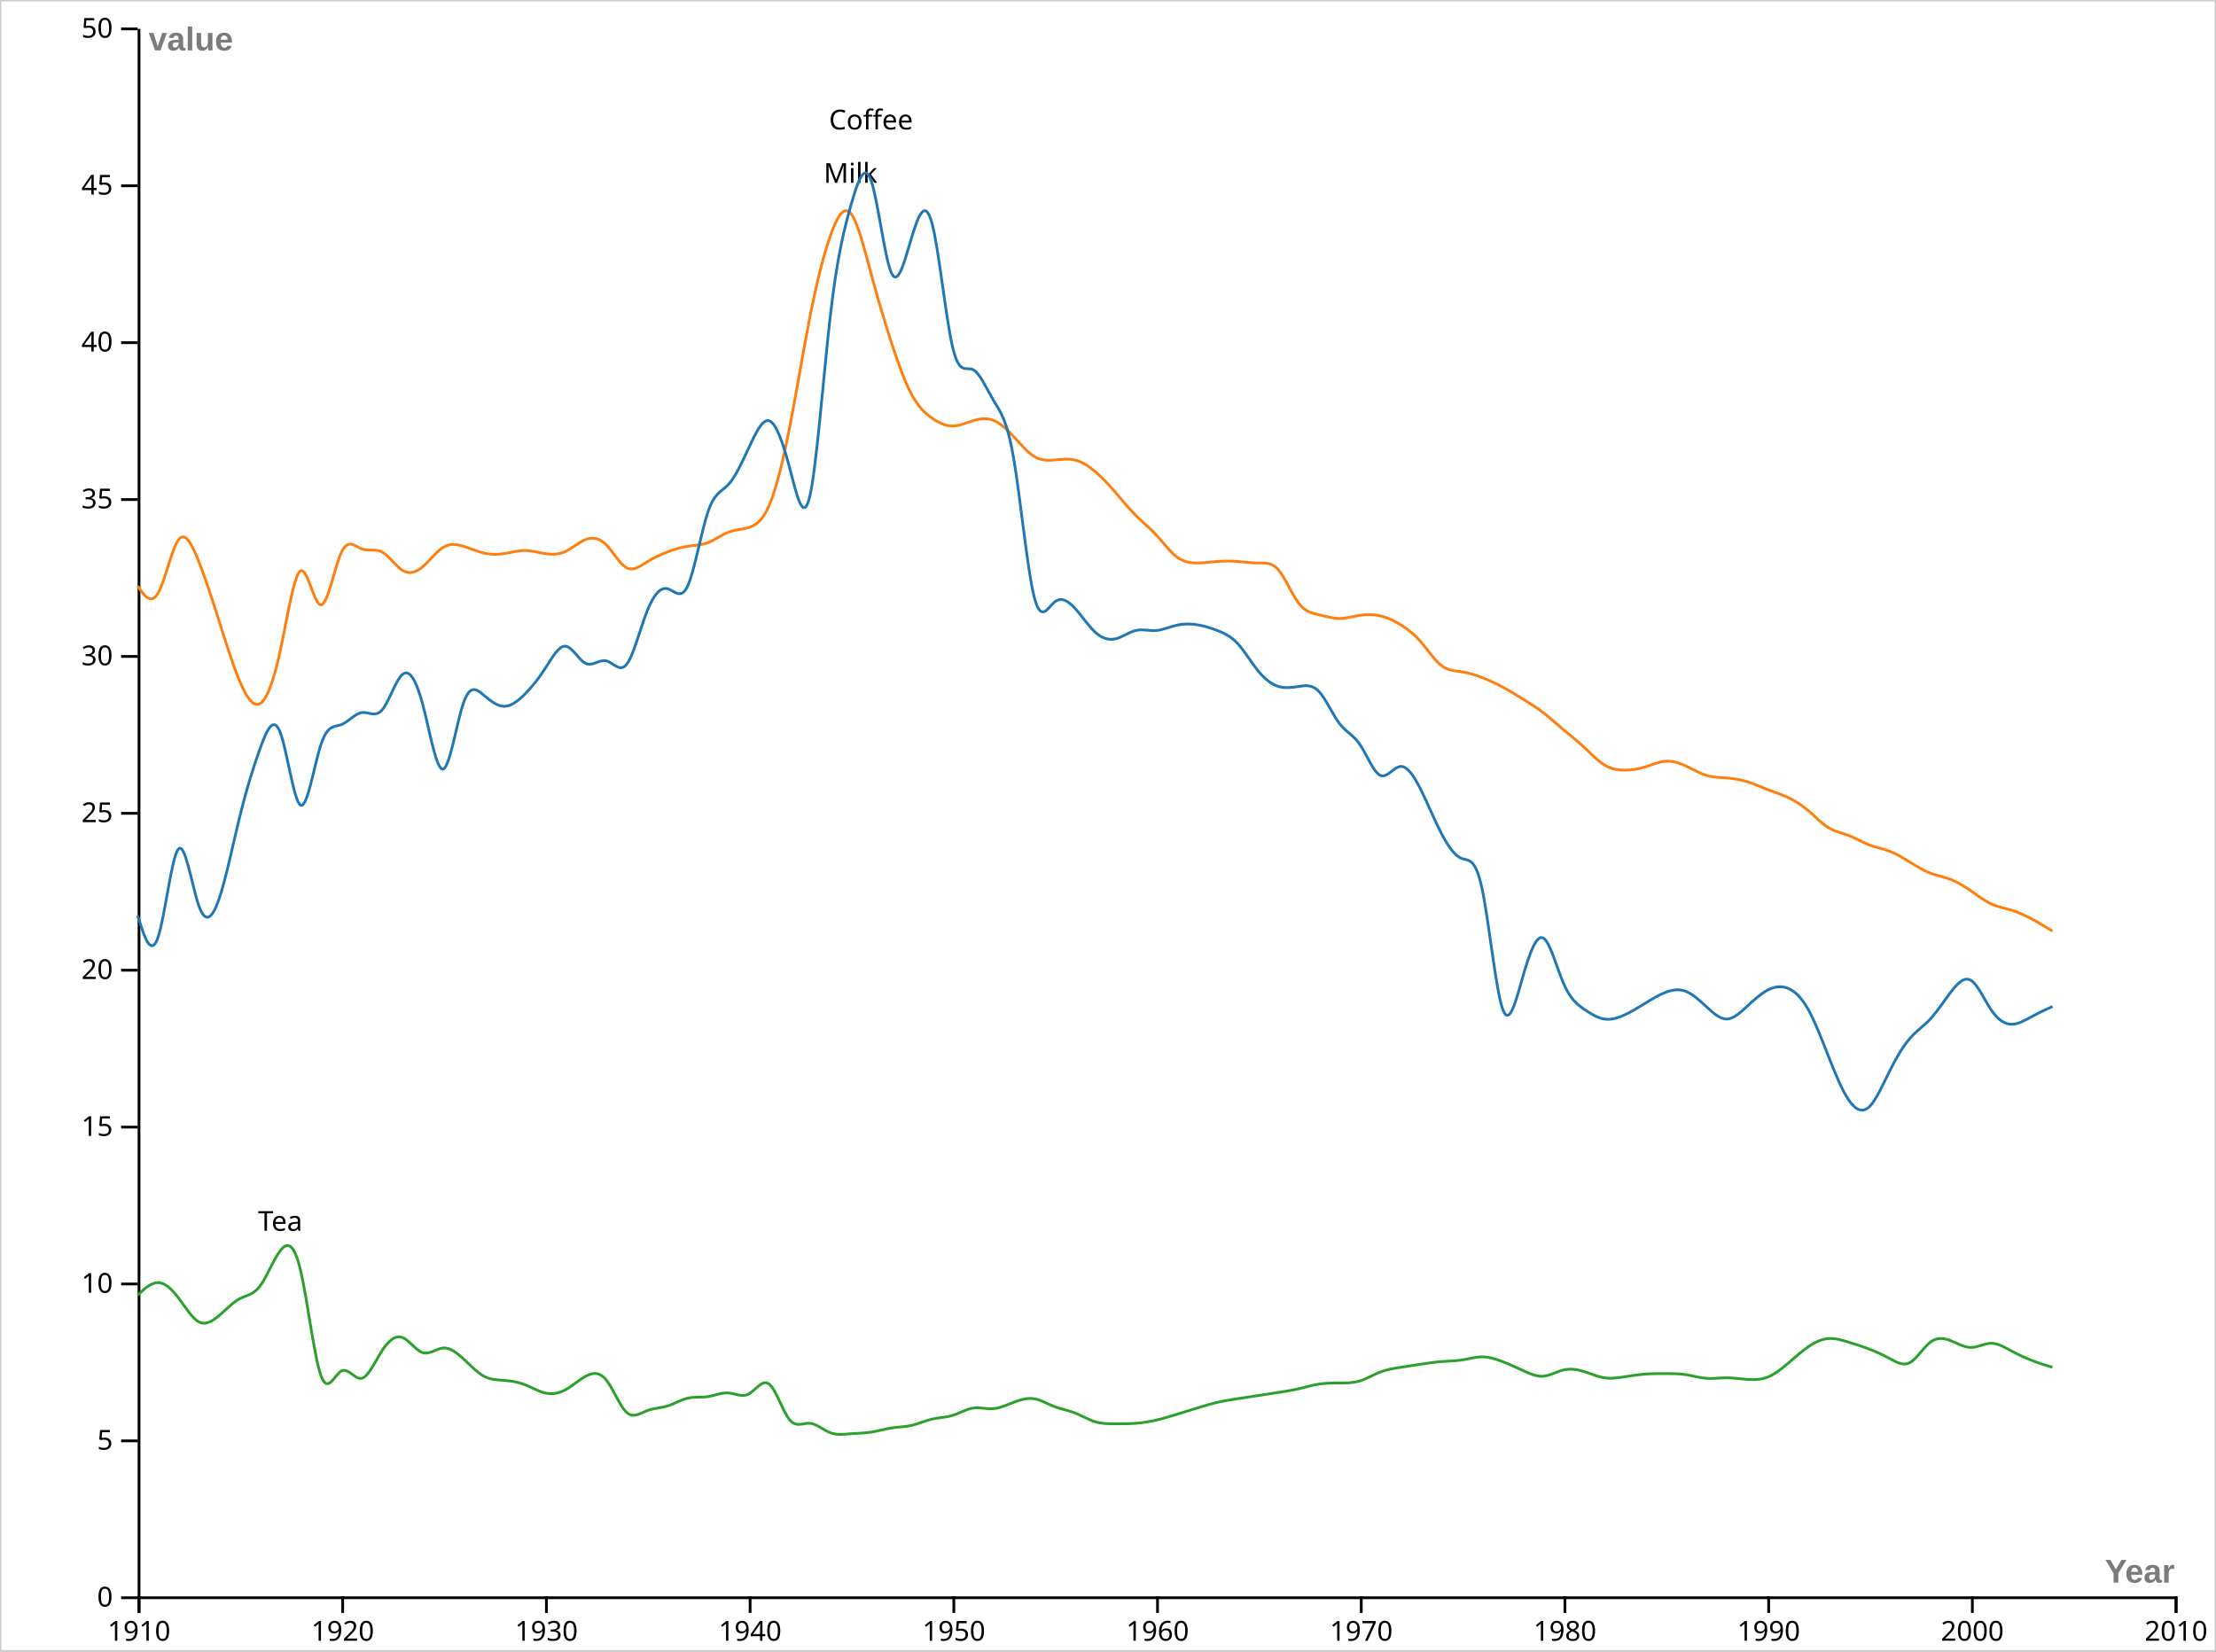
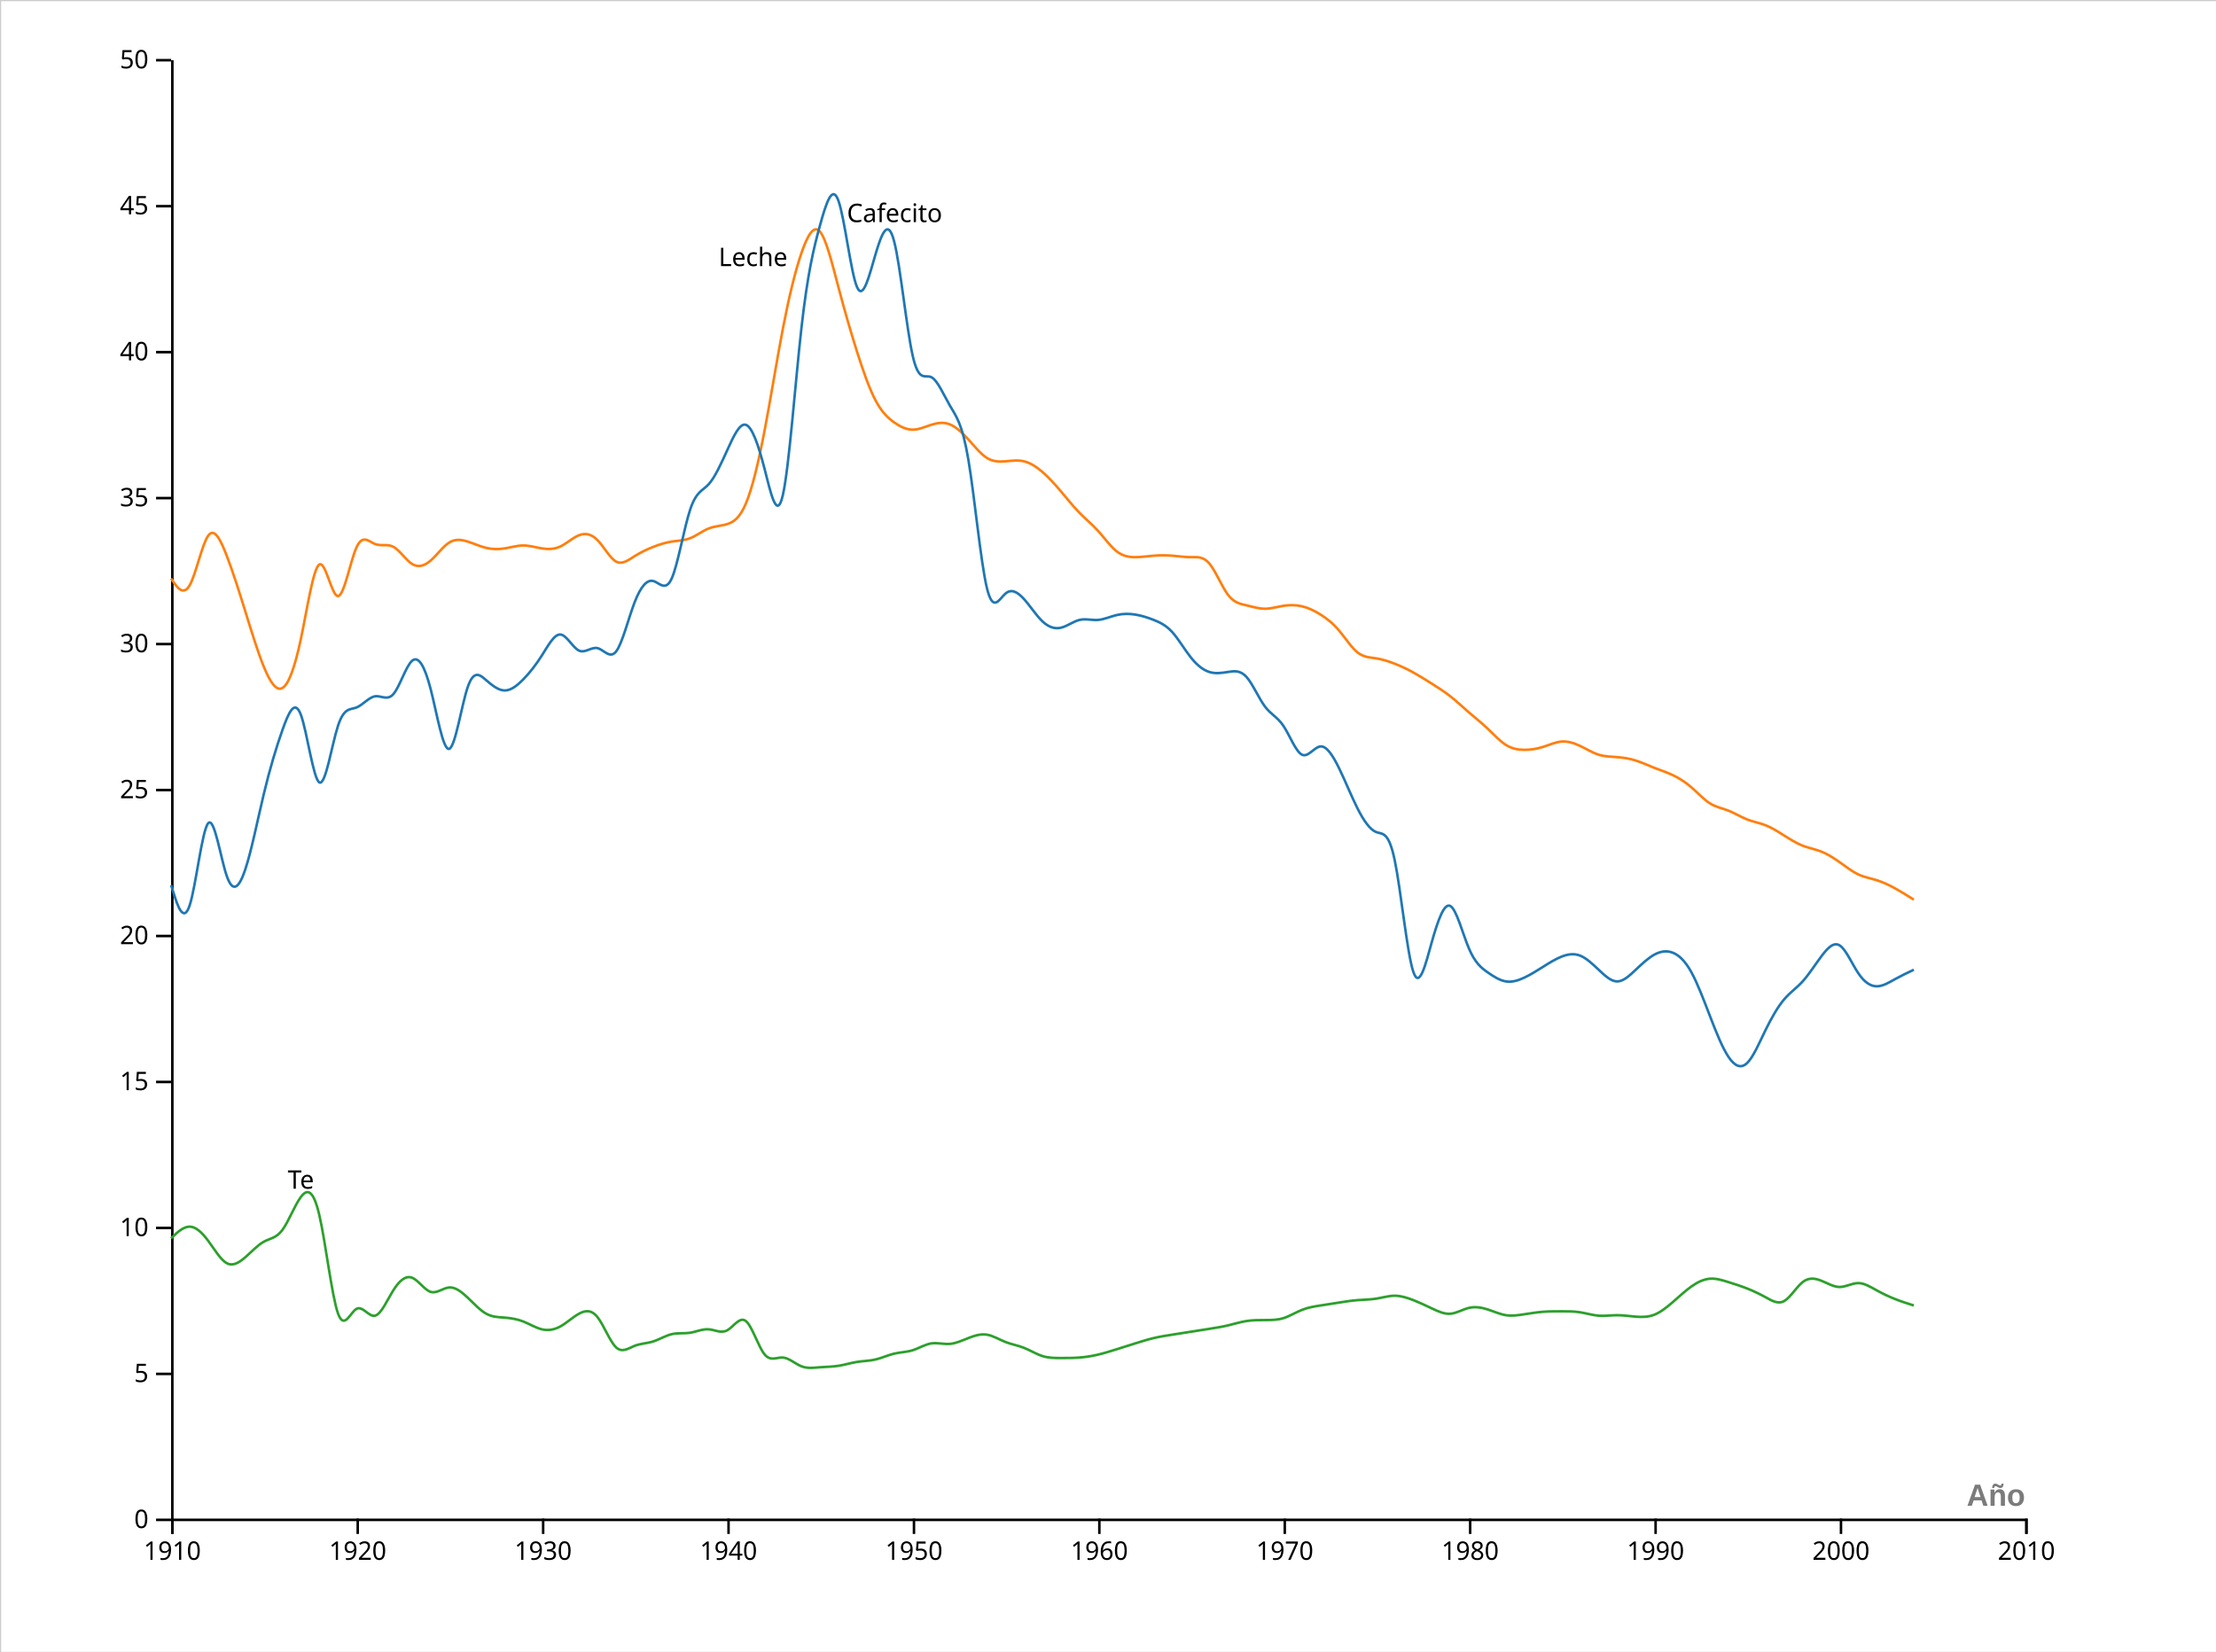
- <svg xmlns="http://www.w3.org/2000/svg" width="805" height="600">
+ <svg xmlns="http://www.w3.org/2000/svg" width="805" height="600" version="1.1" id="svg29">
+   <defs id="defs29" />
  <rect width="805" height="600" x="0" y="0" fill="#FFFFFF" id="background" />
-   <g id="viz">
+   <g id="g29" transform="matrix(0.9101685,0,0,0.9303978,-0.04240099,-0.03734366)">
    <clipPath id="serieClipPath">
-       <rect x="-50" y="-10" width="805" height="600" />
+       <rect x="-50" y="-10" width="805" height="600" id="rect1" />
    </clipPath>
-     <g transform="translate(0,0)">
-       <g transform="translate(50,10)" clip-path="url(#serieClipPath)">
+     <g transform="translate(18.33239,13.05017)" id="g28">
+       <g transform="translate(50,10)" clip-path="url(#serieClipPath)" id="g27">
        <g id="axis">
-           <g transform="translate(0,570)" fill="none" font-size="10" font-family="sans-serif" text-anchor="middle">
-             <path class="domain" stroke="currentColor" d="M0.5,6V0.5H740.5V6" />
-             <g class="tick" opacity="1" transform="translate(0.5,0)">
-               <line stroke="currentColor" y2="6" />
-               <text fill="currentColor" y="9" dy="0.71em">1910</text>
+           <g transform="translate(0,570)" fill="none" font-size="10px" font-family="sans-serif" text-anchor="middle" id="g12">
+             <path class="domain" stroke="currentColor" d="M 0.5,6 V 0.5 h 740 V 6" id="path1" />
+             <g class="tick" opacity="1" transform="translate(0.5)" id="g1">
+               <line stroke="currentColor" y2="6" id="line1" x1="0" y1="0" x2="0" />
+               <text fill="currentColor" y="9" dy="0.71em" id="text1">1910</text>
            </g>
-             <g class="tick" opacity="1" transform="translate(74.48998,0)">
-               <line stroke="currentColor" y2="6" />
-               <text fill="currentColor" y="9" dy="0.71em">1920</text>
+             <g class="tick" opacity="1" transform="translate(74.48998)" id="g2">
+               <line stroke="currentColor" y2="6" id="line2" x1="0" y1="0" x2="0" />
+               <text fill="currentColor" y="9" dy="0.71em" id="text2">1920</text>
            </g>
-             <g class="tick" opacity="1" transform="translate(148.5,0)">
-               <line stroke="currentColor" y2="6" />
-               <text fill="currentColor" y="9" dy="0.71em">1930</text>
+             <g class="tick" opacity="1" transform="translate(148.5)" id="g3">
+               <line stroke="currentColor" y2="6" id="line3" x1="0" y1="0" x2="0" />
+               <text fill="currentColor" y="9" dy="0.71em" id="text3">1930</text>
            </g>
-             <g class="tick" opacity="1" transform="translate(222.4891,0)">
-               <line stroke="currentColor" y2="6" />
-               <text fill="currentColor" y="9" dy="0.71em">1940</text>
+             <g class="tick" opacity="1" transform="translate(222.4891)" id="g4">
+               <line stroke="currentColor" y2="6" id="line4" x1="0" y1="0" x2="0" />
+               <text fill="currentColor" y="9" dy="0.71em" id="text4">1940</text>
            </g>
-             <g class="tick" opacity="1" transform="translate(296.4994,0)">
-               <line stroke="currentColor" y2="6" />
-               <text fill="currentColor" y="9" dy="0.71em">1950</text>
+             <g class="tick" opacity="1" transform="translate(296.4993)" id="g5">
+               <line stroke="currentColor" y2="6" id="line5" x1="0" y1="0" x2="0" />
+               <text fill="currentColor" y="9" dy="0.71em" id="text5">1950</text>
            </g>
-             <g class="tick" opacity="1" transform="translate(370.4893,0)">
-               <line stroke="currentColor" y2="6" />
-               <text fill="currentColor" y="9" dy="0.71em">1960</text>
+             <g class="tick" opacity="1" transform="translate(370.4893)" id="g6">
+               <line stroke="currentColor" y2="6" id="line6" x1="0" y1="0" x2="0" />
+               <text fill="currentColor" y="9" dy="0.71em" id="text6">1960</text>
            </g>
-             <g class="tick" opacity="1" transform="translate(444.4996,0)">
-               <line stroke="currentColor" y2="6" />
-               <text fill="currentColor" y="9" dy="0.71em">1970</text>
+             <g class="tick" opacity="1" transform="translate(444.4996)" id="g7">
+               <line stroke="currentColor" y2="6" id="line7" x1="0" y1="0" x2="0" />
+               <text fill="currentColor" y="9" dy="0.71em" id="text7">1970</text>
            </g>
-             <g class="tick" opacity="1" transform="translate(518.4895,0)">
-               <line stroke="currentColor" y2="6" />
-               <text fill="currentColor" y="9" dy="0.71em">1980</text>
+             <g class="tick" opacity="1" transform="translate(518.4896)" id="g8">
+               <line stroke="currentColor" y2="6" id="line8" x1="0" y1="0" x2="0" />
+               <text fill="currentColor" y="9" dy="0.71em" id="text8">1980</text>
            </g>
-             <g class="tick" opacity="1" transform="translate(592.4989,0)">
-               <line stroke="currentColor" y2="6" />
-               <text fill="currentColor" y="9" dy="0.71em">1990</text>
+             <g class="tick" opacity="1" transform="translate(592.4989)" id="g9">
+               <line stroke="currentColor" y2="6" id="line9" x1="0" y1="0" x2="0" />
+               <text fill="currentColor" y="9" dy="0.71em" id="text9">1990</text>
            </g>
-             <g class="tick" opacity="1" transform="translate(666.4898,0)">
-               <line stroke="currentColor" y2="6" />
-               <text fill="currentColor" y="9" dy="0.71em">2000</text>
+             <g class="tick" opacity="1" transform="translate(666.4898)" id="g10">
+               <line stroke="currentColor" y2="6" id="line10" x1="0" y1="0" x2="0" />
+               <text fill="currentColor" y="9" dy="0.71em" id="text10">2000</text>
            </g>
-             <g class="tick" opacity="1" transform="translate(740.5,0)">
-               <line stroke="currentColor" y2="6" />
-               <text fill="currentColor" y="9" dy="0.71em">2010</text>
+             <g class="tick" opacity="1" transform="translate(740.5)" id="g11">
+               <line stroke="currentColor" y2="6" id="line11" x1="0" y1="0" x2="0" />
+               <text fill="currentColor" y="9" dy="0.71em" id="text11">2010</text>
            </g>
-             <text x="740" dy="-5" text-anchor="end" style="font-family: Arial, sans-serif; font-size: 12px; fill: rgb(123, 123, 123); font-weight: bold;">Year</text>
+             <text x="740" dy="-5" text-anchor="end" style="font-weight:bold;font-size:12px;font-family:Arial, sans-serif;fill:#7b7b7b;-inkscape-font-specification:'Arial, sans-serif, Bold';font-style:normal;font-stretch:normal;font-variant:normal;font-variant-ligatures:normal;font-variant-caps:normal;font-variant-numeric:normal;font-variant-east-asian:normal;text-anchor:end" id="text12">
+               <tspan id="tspan34">Año</tspan>
+             </text>
          </g>
-           <g transform="translate(0,0)" fill="none" font-size="10" font-family="sans-serif" text-anchor="end">
-             <path class="domain" stroke="currentColor" d="M0.5,570.5V0.5" />
-             <g class="tick" opacity="1" transform="translate(0,570.5)">
-               <line stroke="currentColor" x2="-6" />
-               <text fill="currentColor" x="-9" dy="0.32em">0</text>
+           <g fill="none" font-size="10px" font-family="sans-serif" text-anchor="end" id="g24">
+             <path class="domain" stroke="currentColor" d="M 0.5,570.5 V 0.5" id="path12" />
+             <g class="tick" opacity="1" transform="translate(0,570.5)" id="g13">
+               <line stroke="currentColor" x2="-6" id="line12" x1="0" y1="0" y2="0" />
+               <text fill="currentColor" x="-9" dy="0.32em" id="text13">0</text>
            </g>
-             <g class="tick" opacity="1" transform="translate(0,513.5)">
-               <line stroke="currentColor" x2="-6" />
-               <text fill="currentColor" x="-9" dy="0.32em">5</text>
+             <g class="tick" opacity="1" transform="translate(0,513.5)" id="g14">
+               <line stroke="currentColor" x2="-6" id="line13" x1="0" y1="0" y2="0" />
+               <text fill="currentColor" x="-9" dy="0.32em" id="text14">5</text>
            </g>
-             <g class="tick" opacity="1" transform="translate(0,456.5)">
-               <line stroke="currentColor" x2="-6" />
-               <text fill="currentColor" x="-9" dy="0.32em">10</text>
+             <g class="tick" opacity="1" transform="translate(0,456.5)" id="g15">
+               <line stroke="currentColor" x2="-6" id="line14" x1="0" y1="0" y2="0" />
+               <text fill="currentColor" x="-9" dy="0.32em" id="text15">10</text>
            </g>
-             <g class="tick" opacity="1" transform="translate(0,399.5)">
-               <line stroke="currentColor" x2="-6" />
-               <text fill="currentColor" x="-9" dy="0.32em">15</text>
+             <g class="tick" opacity="1" transform="translate(0,399.5)" id="g16">
+               <line stroke="currentColor" x2="-6" id="line15" x1="0" y1="0" y2="0" />
+               <text fill="currentColor" x="-9" dy="0.32em" id="text16">15</text>
            </g>
-             <g class="tick" opacity="1" transform="translate(0,342.5)">
-               <line stroke="currentColor" x2="-6" />
-               <text fill="currentColor" x="-9" dy="0.32em">20</text>
+             <g class="tick" opacity="1" transform="translate(0,342.5)" id="g17">
+               <line stroke="currentColor" x2="-6" id="line16" x1="0" y1="0" y2="0" />
+               <text fill="currentColor" x="-9" dy="0.32em" id="text17">20</text>
            </g>
-             <g class="tick" opacity="1" transform="translate(0,285.5)">
-               <line stroke="currentColor" x2="-6" />
-               <text fill="currentColor" x="-9" dy="0.32em">25</text>
+             <g class="tick" opacity="1" transform="translate(0,285.5)" id="g18">
+               <line stroke="currentColor" x2="-6" id="line17" x1="0" y1="0" y2="0" />
+               <text fill="currentColor" x="-9" dy="0.32em" id="text18">25</text>
            </g>
-             <g class="tick" opacity="1" transform="translate(0,228.5)">
-               <line stroke="currentColor" x2="-6" />
-               <text fill="currentColor" x="-9" dy="0.32em">30</text>
+             <g class="tick" opacity="1" transform="translate(0,228.5)" id="g19">
+               <line stroke="currentColor" x2="-6" id="line18" x1="0" y1="0" y2="0" />
+               <text fill="currentColor" x="-9" dy="0.32em" id="text19">30</text>
            </g>
-             <g class="tick" opacity="1" transform="translate(0,171.5)">
-               <line stroke="currentColor" x2="-6" />
-               <text fill="currentColor" x="-9" dy="0.32em">35</text>
+             <g class="tick" opacity="1" transform="translate(0,171.5)" id="g20">
+               <line stroke="currentColor" x2="-6" id="line19" x1="0" y1="0" y2="0" />
+               <text fill="currentColor" x="-9" dy="0.32em" id="text20">35</text>
            </g>
-             <g class="tick" opacity="1" transform="translate(0,114.5)">
-               <line stroke="currentColor" x2="-6" />
-               <text fill="currentColor" x="-9" dy="0.32em">40</text>
+             <g class="tick" opacity="1" transform="translate(0,114.5)" id="g21">
+               <line stroke="currentColor" x2="-6" id="line20" x1="0" y1="0" y2="0" />
+               <text fill="currentColor" x="-9" dy="0.32em" id="text21">40</text>
            </g>
-             <g class="tick" opacity="1" transform="translate(0,57.5)">
-               <line stroke="currentColor" x2="-6" />
-               <text fill="currentColor" x="-9" dy="0.32em">45</text>
+             <g class="tick" opacity="1" transform="translate(0,57.5)" id="g22">
+               <line stroke="currentColor" x2="-6" id="line21" x1="0" y1="0" y2="0" />
+               <text fill="currentColor" x="-9" dy="0.32em" id="text22">45</text>
            </g>
-             <g class="tick" opacity="1" transform="translate(0,0.5)">
-               <line stroke="currentColor" x2="-6" />
-               <text fill="currentColor" x="-9" dy="0.32em">50</text>
+             <g class="tick" opacity="1" transform="translate(0,0.5)" id="g23">
+               <line stroke="currentColor" x2="-6" id="line22" x1="0" y1="0" y2="0" />
+               <text fill="currentColor" x="-9" dy="0.32em" id="text23">50</text>
            </g>
-             <text x="4" text-anchor="start" dominant-baseline="hanging" style="font-family: Arial, sans-serif; font-size: 12px; fill: rgb(123, 123, 123); font-weight: bold;">value</text>
          </g>
        </g>
        <g id="viz">
          <g id="Milk">
-             <path d="M0,202.92L1.232,204.63C2.465,206.34,4.93,209.76,7.395,205.58C9.86,201.4,12.325,189.62,14.793,186.2C17.262,182.78,19.733,187.72,22.202,193.99C24.67,200.26,27.135,207.86,29.6,215.65C32.065,223.44,34.53,231.42,36.995,237.31C39.46,243.2,41.925,247,44.393,245.67C46.862,244.34,49.333,237.88,51.802,226.48C54.27,215.08,56.735,198.74,59.2,197.41C61.665,196.08,64.13,209.76,66.595,209.76C69.06,209.76,71.525,196.08,73.993,190.76C76.462,185.44,78.933,188.48,81.402,189.43C83.87,190.38,86.335,189.24,88.8,190.57C91.265,191.9,93.73,195.7,96.195,197.22C98.66,198.74,101.125,197.98,103.593,195.89C106.062,193.8,108.533,190.38,111.002,188.86C113.47,187.34,115.935,187.72,118.4,188.48C120.865,189.24,123.33,190.38,125.795,190.95C128.26,191.52,130.725,191.52,133.193,191.14C135.662,190.76,138.133,190,140.602,190C143.07,190,145.535,190.76,148,191.14C150.465,191.52,152.929,191.52,155.394,190.38C157.859,189.24,160.324,186.96,162.792,186.01C165.261,185.06,167.732,185.44,170.201,187.91C172.669,190.38,175.134,194.94,177.599,196.27C180.064,197.6,182.529,195.7,184.994,194.18C187.459,192.66,189.924,191.52,192.392,190.57C194.861,189.62,197.333,188.86,199.801,188.48C202.269,188.1,204.734,188.1,207.199,187.15C209.664,186.2,212.129,184.3,214.594,183.35C217.059,182.4,219.524,182.4,221.992,181.64C224.461,180.88,226.933,179.36,229.401,173.66C231.869,167.96,234.334,158.08,236.799,145.54C239.264,133,241.729,117.8,244.194,105.26C246.659,92.72,249.124,82.84,251.593,75.81C254.061,68.78,256.533,64.6,259.001,67.45C261.469,70.3,263.934,80.18,266.399,89.3C268.864,98.42,271.329,106.78,273.794,114.38C276.259,121.98,278.724,128.82,281.193,133.38C283.661,137.94,286.133,140.22,288.601,141.93C291.069,143.64,293.534,144.78,295.999,144.78C298.464,144.78,300.929,143.64,303.394,142.88C305.859,142.12,308.324,141.74,310.793,142.69C313.261,143.64,315.733,145.92,318.201,148.58C320.669,151.24,323.134,154.28,325.599,155.8C328.064,157.32,330.529,157.32,332.994,157.13C335.459,156.94,337.924,156.56,340.393,157.13C342.861,157.7,345.333,159.22,347.801,161.31C350.269,163.4,352.734,166.06,355.199,168.91C357.664,171.76,360.129,174.8,362.594,177.27C365.059,179.74,367.524,181.64,369.993,184.3C372.461,186.96,374.933,190.38,377.401,192.28C379.87,194.18,382.334,194.56,384.799,194.56C387.264,194.56,389.729,194.18,392.194,193.99C394.659,193.8,397.124,193.8,399.593,193.99C402.061,194.18,404.533,194.56,407.001,194.56C409.47,194.56,411.935,194.18,414.4,197.03C416.865,199.88,419.329,205.96,421.794,209.19C424.259,212.42,426.724,212.8,429.193,213.37C431.661,213.94,434.133,214.7,436.601,214.7C439.07,214.7,441.535,213.94,444,213.56C446.465,213.18,448.93,213.18,451.395,213.75C453.859,214.32,456.324,215.46,458.793,216.98C461.261,218.5,463.733,220.4,466.201,223.25C468.67,226.1,471.135,229.9,473.6,231.8C476.065,233.7,478.53,233.7,480.995,234.08C483.46,234.46,485.925,235.22,488.393,236.17C490.861,237.12,493.333,238.26,495.801,239.59C498.27,240.92,500.735,242.44,503.2,243.96C505.665,245.48,508.13,247,510.595,248.9C513.06,250.8,515.525,253.08,517.993,255.17C520.461,257.26,522.933,259.16,525.401,261.44C527.87,263.72,530.335,266.38,532.8,267.9C535.265,269.42,537.73,269.8,540.195,269.8C542.66,269.8,545.125,269.42,547.593,268.66C550.061,267.9,552.533,266.76,555.001,266.57C557.47,266.38,559.935,267.14,562.4,268.28C564.865,269.42,567.33,270.94,569.795,271.7C572.26,272.46,574.725,272.46,577.193,272.65C579.661,272.84,582.133,273.22,584.601,273.98C587.069,274.74,589.534,275.88,591.999,276.83C594.464,277.78,596.929,278.54,599.394,279.68C601.859,280.82,604.324,282.34,606.792,284.43C609.261,286.52,611.732,289.18,614.201,290.7C616.669,292.22,619.135,292.6,621.6,293.55C624.065,294.5,626.53,296.02,628.995,296.97C631.46,297.92,633.925,298.3,636.393,299.25C638.861,300.2,641.333,301.72,643.802,303.24C646.27,304.76,648.735,306.28,651.2,307.23C653.665,308.18,656.13,308.56,658.595,309.51C661.06,310.46,663.525,311.98,665.993,313.69C668.461,315.4,670.933,317.3,673.402,318.44C675.87,319.58,678.335,319.96,680.8,320.72C683.265,321.48,685.73,322.62,688.195,323.95C690.66,325.28,693.125,326.8,694.357,327.56L695.59,328.32" stroke="#ff7f0e" fill="none" />
-             <text font-family="sans-serif" font-size="10" class="labels" x="259.004" y="60.42" dx="0" dy="-4" text-anchor="middle">Milk</text>
+             <path d="m 0,202.92 1.232,1.71 c 1.232,1.71 3.697,5.13 6.162,0.95 2.465,-4.18 4.93,-15.96 7.398,-19.38 2.468,-3.42 4.94,1.52 7.408,7.79 2.468,6.27 4.933,13.87 7.398,21.66 2.465,7.79 4.93,15.77 7.395,21.66 2.465,5.89 4.93,9.69 7.398,8.36 2.468,-1.33 4.94,-7.79 7.408,-19.19 2.468,-11.4 4.933,-27.74 7.398,-29.07 2.465,-1.33 4.93,12.35 7.395,12.35 2.465,0 4.93,-13.68 7.398,-19 2.468,-5.32 4.94,-2.28 7.408,-1.33 2.468,0.95 4.933,-0.19 7.398,1.14 2.465,1.33 4.93,5.13 7.395,6.65 2.465,1.52 4.93,0.76 7.398,-1.33 2.468,-2.09 4.94,-5.51 7.408,-7.03 2.468,-1.52 4.933,-1.14 7.398,-0.38 2.465,0.76 4.93,1.9 7.395,2.47 2.465,0.57 4.93,0.57 7.398,0.19 2.468,-0.38 4.94,-1.14 7.408,-1.14 2.468,0 4.933,0.76 7.398,1.14 2.465,0.38 4.93,0.38 7.394,-0.76 2.465,-1.14 4.93,-3.42 7.398,-4.37 2.468,-0.95 4.94,-0.57 7.408,1.9 2.468,2.47 4.933,7.03 7.398,8.36 2.465,1.33 4.93,-0.57 7.395,-2.09 2.465,-1.52 4.93,-2.66 7.398,-3.61 2.468,-0.95 4.94,-1.71 7.408,-2.09 2.468,-0.38 4.933,-0.38 7.398,-1.33 2.465,-0.95 4.93,-2.85 7.395,-3.8 2.465,-0.95 4.93,-0.95 7.398,-1.71 2.468,-0.76 4.94,-2.28 7.408,-7.98 2.468,-5.7 4.933,-15.58 7.398,-28.12 2.465,-12.54 4.93,-27.74 7.395,-40.28 2.465,-12.54 4.93,-22.42 7.398,-29.45 2.468,-7.03 4.94,-11.21 7.408,-8.36 2.468,2.85 4.933,12.73 7.398,21.85 2.465,9.12 4.93,17.48 7.395,25.08 2.465,7.6 4.93,14.44 7.398,19 2.468,4.56 4.94,6.84 7.408,8.55 2.468,1.71 4.933,2.85 7.398,2.85 2.465,0 4.93,-1.14 7.395,-1.9 2.465,-0.76 4.93,-1.14 7.398,-0.19 2.468,0.95 4.94,3.23 7.408,5.89 2.468,2.66 4.933,5.7 7.398,7.22 2.465,1.52 4.93,1.52 7.395,1.33 2.465,-0.19 4.93,-0.57 7.398,0 2.468,0.57 4.94,2.09 7.408,4.18 2.468,2.09 4.933,4.75 7.398,7.6 2.465,2.85 4.93,5.89 7.395,8.36 2.465,2.47 4.93,4.37 7.398,7.03 2.468,2.66 4.94,6.08 7.408,7.98 2.468,1.9 4.933,2.28 7.398,2.28 2.465,0 4.93,-0.38 7.395,-0.57 2.465,-0.19 4.93,-0.19 7.398,0 2.468,0.19 4.94,0.57 7.408,0.57 2.468,0 4.933,-0.38 7.398,2.47 2.465,2.85 4.93,8.93 7.395,12.16 2.465,3.23 4.93,3.61 7.398,4.18 2.468,0.57 4.94,1.33 7.408,1.33 2.468,0 4.933,-0.76 7.398,-1.14 2.465,-0.38 4.93,-0.38 7.395,0.19 2.465,0.57 4.93,1.71 7.398,3.23 2.468,1.52 4.94,3.42 7.408,6.27 2.468,2.85 4.933,6.65 7.398,8.55 2.465,1.9 4.93,1.9 7.395,2.28 2.465,0.38 4.93,1.14 7.398,2.09 2.468,0.95 4.94,2.09 7.408,3.42 2.468,1.33 4.933,2.85 7.398,4.37 2.465,1.52 4.93,3.04 7.395,4.94 2.465,1.9 4.93,4.18 7.398,6.27 2.468,2.09 4.94,3.99 7.408,6.27 2.468,2.28 4.933,4.94 7.398,6.46 2.465,1.52 4.93,1.9 7.395,1.9 2.465,0 4.93,-0.38 7.398,-1.14 2.468,-0.76 4.94,-1.9 7.408,-2.09 2.468,-0.19 4.933,0.57 7.398,1.71 2.465,1.14 4.93,2.66 7.395,3.42 2.465,0.76 4.93,0.76 7.398,0.95 2.468,0.19 4.94,0.57 7.408,1.33 2.468,0.76 4.933,1.9 7.398,2.85 2.465,0.95 4.93,1.71 7.395,2.85 2.465,1.14 4.93,2.66 7.398,4.75 2.468,2.09 4.94,4.75 7.409,6.27 2.469,1.52 4.934,1.9 7.399,2.85 2.465,0.95 4.93,2.47 7.395,3.42 2.465,0.95 4.93,1.33 7.398,2.28 2.468,0.95 4.94,2.47 7.408,3.99 2.468,1.52 4.933,3.04 7.398,3.99 2.465,0.95 4.93,1.33 7.395,2.28 2.465,0.95 4.93,2.47 7.398,4.18 2.468,1.71 4.94,3.61 7.408,4.75 2.468,1.14 4.933,1.52 7.398,2.28 2.465,0.76 4.93,1.9 7.395,3.23 2.465,1.33 4.93,2.85 6.162,3.61 l 1.232,0.76" stroke="#ff7f0e" fill="none" id="path24" />
+             <text font-family="sans-serif" font-size="10px" class="labels" x="232.284" y="80.901" dx="0" dy="-4" text-anchor="middle" id="text25" style="font-style:normal;font-variant:normal;font-weight:normal;font-stretch:normal;font-size:10px;font-family:sans-serif;-inkscape-font-specification:'sans-serif, Normal';font-variant-ligatures:normal;font-variant-caps:normal;font-variant-numeric:normal;font-variant-east-asian:normal;text-anchor:middle">
+               <tspan id="tspan30" x="232.284" y="80.901">Leche</tspan>
+             </text>
          </g>
          <g id="Tea">
-             <path d="M0,460.56L1.232,459.42C2.465,458.28,4.93,456,7.395,456C9.86,456,12.325,458.28,14.793,461.51C17.262,464.74,19.733,468.92,22.202,470.25C24.67,471.58,27.135,470.06,29.6,467.97C32.065,465.88,34.53,463.22,36.995,461.89C39.46,460.56,41.925,460.56,44.393,457.33C46.862,454.1,49.333,447.64,51.802,444.41C54.27,441.18,56.735,441.18,59.2,451.63C61.665,462.08,64.13,482.98,66.595,489.82C69.06,496.66,71.525,489.44,73.993,488.11C76.462,486.78,78.933,491.34,81.402,490.77C83.87,490.2,86.335,484.5,88.8,480.7C91.265,476.9,93.73,475,96.195,475.95C98.66,476.9,101.125,480.7,103.593,481.46C106.062,482.22,108.533,479.94,111.002,479.75C113.47,479.56,115.935,481.46,118.4,483.74C120.865,486.02,123.33,488.68,125.795,490.01C128.26,491.34,130.725,491.34,133.193,491.53C135.662,491.72,138.133,492.1,140.602,493.05C143.07,494,145.535,495.52,148,496.09C150.465,496.66,152.929,496.28,155.394,494.95C157.859,493.62,160.324,491.34,162.792,490.01C165.261,488.68,167.732,488.3,170.201,491.34C172.669,494.38,175.134,500.84,177.599,503.12C180.064,505.4,182.529,503.5,184.994,502.55C187.459,501.6,189.924,501.6,192.392,500.84C194.861,500.08,197.333,498.56,199.801,497.99C202.269,497.42,204.734,497.8,207.199,497.42C209.664,497.04,212.129,495.9,214.594,496.09C217.059,496.28,219.524,497.8,221.992,496.47C224.461,495.14,226.933,490.96,229.401,492.86C231.869,494.76,234.334,502.74,236.799,505.78C239.264,508.82,241.729,506.92,244.194,507.11C246.659,507.3,249.124,509.58,251.593,510.53C254.061,511.48,256.533,511.1,259.001,510.91C261.469,510.72,263.934,510.72,266.399,510.34C268.864,509.96,271.329,509.2,273.794,508.82C276.259,508.44,278.724,508.44,281.193,507.87C283.661,507.3,286.133,506.16,288.601,505.59C291.069,505.02,293.534,505.02,295.999,504.26C298.464,503.5,300.929,501.98,303.394,501.6C305.859,501.22,308.324,501.98,310.793,501.79C313.261,501.6,315.733,500.46,318.201,499.51C320.669,498.56,323.134,497.8,325.599,498.18C328.064,498.56,330.529,500.08,332.994,501.03C335.459,501.98,337.924,502.36,340.393,503.31C342.861,504.26,345.333,505.78,347.801,506.54C350.269,507.3,352.734,507.3,355.199,507.3C357.664,507.3,360.129,507.3,362.594,507.11C365.059,506.92,367.524,506.54,369.993,505.97C372.461,505.4,374.933,504.64,377.401,503.88C379.87,503.12,382.334,502.36,384.799,501.6C387.264,500.84,389.729,500.08,392.194,499.51C394.659,498.94,397.124,498.56,399.593,498.18C402.061,497.8,404.533,497.42,407.001,497.04C409.47,496.66,411.935,496.28,414.4,495.9C416.865,495.52,419.329,495.14,421.794,494.57C424.259,494,426.724,493.24,429.193,492.86C431.661,492.48,434.133,492.48,436.601,492.48C439.07,492.48,441.535,492.48,444,491.72C446.465,490.96,448.93,489.44,451.395,488.49C453.859,487.54,456.324,487.16,458.793,486.78C461.261,486.4,463.733,486.02,466.201,485.64C468.67,485.26,471.135,484.88,473.6,484.69C476.065,484.5,478.53,484.5,480.995,484.12C483.46,483.74,485.925,482.98,488.393,482.98C490.861,482.98,493.333,483.74,495.801,484.69C498.27,485.64,500.735,486.78,503.2,487.92C505.665,489.06,508.13,490.2,510.595,490.01C513.06,489.82,515.525,488.3,517.993,487.73C520.461,487.16,522.933,487.54,525.401,488.3C527.87,489.06,530.335,490.2,532.8,490.58C535.265,490.96,537.73,490.58,540.195,490.2C542.66,489.82,545.125,489.44,547.593,489.25C550.061,489.06,552.533,489.06,555.001,489.06C557.47,489.06,559.935,489.06,562.4,489.44C564.865,489.82,567.33,490.58,569.795,490.77C572.26,490.96,574.725,490.58,577.193,490.58C579.661,490.58,582.133,490.96,584.601,491.15C587.069,491.34,589.534,491.34,591.999,490.39C594.464,489.44,596.929,487.54,599.394,485.45C601.859,483.36,604.324,481.08,606.792,479.37C609.261,477.66,611.732,476.52,614.201,476.33C616.669,476.14,619.135,476.9,621.6,477.66C624.065,478.42,626.53,479.18,628.995,480.13C631.46,481.08,633.925,482.22,636.393,483.55C638.861,484.88,641.333,486.4,643.802,485.07C646.27,483.74,648.735,479.56,651.2,477.66C653.665,475.76,656.13,476.14,658.595,477.09C661.06,478.04,663.525,479.56,665.993,479.56C668.461,479.56,670.933,478.04,673.402,478.04C675.87,478.04,678.335,479.56,680.8,480.89C683.265,482.22,685.73,483.36,688.195,484.31C690.66,485.26,693.125,486.02,694.357,486.4L695.59,486.78" stroke="#2ca02c" fill="none" />
-             <text font-family="sans-serif" font-size="10" class="labels" x="51.805" y="441.18" dx="0" dy="-4" text-anchor="middle">Tea</text>
+             <path d="m 0,460.56 1.232,-1.14 C 2.465,458.28 4.93,456 7.395,456 c 2.465,0 4.93,2.28 7.398,5.51 2.468,3.23 4.94,7.41 7.408,8.74 2.468,1.33 4.933,-0.19 7.398,-2.28 2.465,-2.09 4.93,-4.75 7.395,-6.08 2.465,-1.33 4.93,-1.33 7.398,-4.56 2.468,-3.23 4.94,-9.69 7.408,-12.92 2.468,-3.23 4.933,-3.23 7.398,7.22 2.465,10.45 4.93,31.35 7.395,38.19 2.465,6.84 4.93,-0.38 7.398,-1.71 2.468,-1.33 4.94,3.23 7.408,2.66 2.468,-0.57 4.933,-6.27 7.398,-10.07 2.465,-3.8 4.93,-5.7 7.395,-4.75 2.465,0.95 4.93,4.75 7.398,5.51 2.468,0.76 4.94,-1.52 7.408,-1.71 2.468,-0.19 4.933,1.71 7.398,3.99 2.465,2.28 4.93,4.94 7.395,6.27 2.465,1.33 4.93,1.33 7.398,1.52 2.468,0.19 4.94,0.57 7.408,1.52 2.468,0.95 4.933,2.47 7.398,3.04 2.465,0.57 4.93,0.19 7.394,-1.14 2.465,-1.33 4.93,-3.61 7.398,-4.94 2.468,-1.33 4.94,-1.71 7.408,1.33 2.468,3.04 4.933,9.5 7.398,11.78 2.465,2.28 4.93,0.38 7.395,-0.57 2.465,-0.95 4.93,-0.95 7.398,-1.71 2.468,-0.76 4.94,-2.28 7.408,-2.85 2.468,-0.57 4.933,-0.19 7.398,-0.57 2.465,-0.38 4.93,-1.52 7.395,-1.33 2.465,0.19 4.93,1.71 7.398,0.38 2.468,-1.33 4.94,-5.51 7.408,-3.61 2.468,1.9 4.933,9.88 7.398,12.92 2.465,3.04 4.93,1.14 7.395,1.33 2.465,0.19 4.93,2.47 7.398,3.42 2.468,0.95 4.94,0.57 7.408,0.38 2.468,-0.19 4.933,-0.19 7.398,-0.57 2.465,-0.38 4.93,-1.14 7.395,-1.52 2.465,-0.38 4.93,-0.38 7.398,-0.95 2.468,-0.57 4.94,-1.71 7.408,-2.28 2.468,-0.57 4.933,-0.57 7.398,-1.33 2.465,-0.76 4.93,-2.28 7.395,-2.66 2.465,-0.38 4.93,0.38 7.398,0.19 2.468,-0.19 4.94,-1.33 7.408,-2.28 2.468,-0.95 4.933,-1.71 7.398,-1.33 2.465,0.38 4.93,1.9 7.395,2.85 2.465,0.95 4.93,1.33 7.398,2.28 2.468,0.95 4.94,2.47 7.408,3.23 2.468,0.76 4.933,0.76 7.398,0.76 2.465,0 4.93,0 7.395,-0.19 2.465,-0.19 4.93,-0.57 7.398,-1.14 2.468,-0.57 4.94,-1.33 7.408,-2.09 2.468,-0.76 4.933,-1.52 7.398,-2.28 2.465,-0.76 4.93,-1.52 7.395,-2.09 2.465,-0.57 4.93,-0.95 7.398,-1.33 2.468,-0.38 4.94,-0.76 7.408,-1.14 2.468,-0.38 4.933,-0.76 7.398,-1.14 2.465,-0.38 4.93,-0.76 7.395,-1.33 2.465,-0.57 4.93,-1.33 7.398,-1.71 2.468,-0.38 4.94,-0.38 7.408,-0.38 2.468,0 4.933,0 7.398,-0.76 2.465,-0.76 4.93,-2.28 7.395,-3.23 2.465,-0.95 4.93,-1.33 7.398,-1.71 2.468,-0.38 4.94,-0.76 7.408,-1.14 2.468,-0.38 4.933,-0.76 7.398,-0.95 2.465,-0.19 4.93,-0.19 7.395,-0.57 2.465,-0.38 4.93,-1.14 7.398,-1.14 2.468,0 4.94,0.76 7.408,1.71 2.468,0.95 4.933,2.09 7.398,3.23 2.465,1.14 4.93,2.28 7.395,2.09 2.465,-0.19 4.93,-1.71 7.398,-2.28 2.468,-0.57 4.94,-0.19 7.408,0.57 2.468,0.76 4.933,1.9 7.398,2.28 2.465,0.38 4.93,0 7.395,-0.38 2.465,-0.38 4.93,-0.76 7.398,-0.95 2.468,-0.19 4.94,-0.19 7.408,-0.19 2.468,0 4.933,0 7.398,0.38 2.465,0.38 4.93,1.14 7.395,1.33 2.465,0.19 4.93,-0.19 7.398,-0.19 2.468,0 4.94,0.38 7.408,0.57 2.468,0.19 4.933,0.19 7.398,-0.76 2.465,-0.95 4.93,-2.85 7.395,-4.94 2.465,-2.09 4.93,-4.37 7.398,-6.08 2.468,-1.71 4.94,-2.85 7.409,-3.04 2.469,-0.19 4.934,0.57 7.399,1.33 2.465,0.76 4.93,1.52 7.395,2.47 2.465,0.95 4.93,2.09 7.398,3.42 2.468,1.33 4.94,2.85 7.408,1.52 2.468,-1.33 4.933,-5.51 7.398,-7.41 2.465,-1.9 4.93,-1.52 7.395,-0.57 2.465,0.95 4.93,2.47 7.398,2.47 2.468,0 4.94,-1.52 7.408,-1.52 2.468,0 4.933,1.52 7.398,2.85 2.465,1.33 4.93,2.47 7.395,3.42 2.465,0.95 4.93,1.71 6.162,2.09 l 1.232,0.38" stroke="#2ca02c" fill="none" id="path25" />
+             <text font-family="sans-serif" font-size="10px" class="labels" x="51.805" y="441.18" dx="0" dy="-4" text-anchor="middle" id="text26" style="font-style:normal;font-variant:normal;font-weight:normal;font-stretch:normal;font-size:10px;font-family:sans-serif;-inkscape-font-specification:'sans-serif, Normal';font-variant-ligatures:normal;font-variant-caps:normal;font-variant-numeric:normal;font-variant-east-asian:normal;text-anchor:middle">
+               <tspan id="tspan31" x="51.805" y="441.18">Te</tspan>
+             </text>
          </g>
          <g id="Coffee">
-             <path d="M0,322.62L1.232,326.42C2.465,330.22,4.93,337.82,7.395,330.6C9.86,323.38,12.325,301.34,14.793,298.49C17.262,295.64,19.733,311.98,22.202,319.01C24.67,326.04,27.135,323.76,29.6,316.54C32.065,309.32,34.53,297.16,36.995,287.09C39.46,277.02,41.925,269.04,44.393,262.2C46.862,255.36,49.333,249.66,51.802,256.12C54.27,262.58,56.735,281.2,59.2,282.53C61.665,283.86,64.13,267.9,66.595,260.49C69.06,253.08,71.525,254.22,73.993,253.27C76.462,252.32,78.933,249.28,81.402,248.9C83.87,248.52,86.335,250.8,88.8,247.95C91.265,245.1,93.73,237.12,96.195,235.03C98.66,232.94,101.125,236.74,103.593,246.05C106.062,255.36,108.533,270.18,111.002,269.42C113.47,268.66,115.935,252.32,118.4,245.29C120.865,238.26,123.33,240.54,125.795,242.63C128.26,244.72,130.725,246.62,133.193,246.62C135.662,246.62,138.133,244.72,140.602,242.25C143.07,239.78,145.535,236.74,148,232.94C150.465,229.14,152.929,224.58,155.394,224.77C157.859,224.96,160.324,229.9,162.792,231.04C165.261,232.18,167.732,229.52,170.201,230.09C172.669,230.66,175.134,234.46,177.599,231.42C180.064,228.38,182.529,218.5,184.994,212.23C187.459,205.96,189.924,203.3,192.392,203.87C194.861,204.44,197.333,208.24,199.801,202.92C202.269,197.6,204.734,183.16,207.199,175.94C209.664,168.72,212.129,168.72,214.594,166.06C217.059,163.4,219.524,158.08,221.992,152.76C224.461,147.44,226.933,142.12,229.401,142.88C231.869,143.64,234.334,150.48,236.799,159.79C239.264,169.1,241.729,180.88,244.194,170.24C246.659,159.6,249.124,126.54,251.593,105.07C254.061,83.6,256.533,73.72,259.001,64.98C261.469,56.24,263.934,48.64,266.399,55.48C268.864,62.32,271.329,83.6,273.794,89.11C276.259,94.62,278.724,84.36,281.193,76.19C283.661,68.02,286.133,61.94,288.601,71.25C291.069,80.56,293.534,105.26,295.999,115.9C298.464,126.54,300.929,123.12,303.394,124.26C305.859,125.4,308.324,131.1,310.793,135.28C313.261,139.46,315.733,142.12,318.201,156.37C320.669,170.62,323.134,196.46,325.599,206.53C328.064,216.6,330.529,210.9,332.994,208.81C335.459,206.72,337.924,208.24,340.393,210.9C342.861,213.56,345.333,217.36,347.801,219.64C350.269,221.92,352.734,222.68,355.199,222.11C357.664,221.54,360.129,219.64,362.594,219.07C365.059,218.5,367.524,219.26,369.993,219.07C372.461,218.88,374.933,217.74,377.401,217.17C379.87,216.6,382.334,216.6,384.799,216.98C387.264,217.36,389.729,218.12,392.194,219.07C394.659,220.02,397.124,221.16,399.593,223.82C402.061,226.48,404.533,230.66,407.001,233.7C409.47,236.74,411.935,238.64,414.4,239.4C416.865,240.16,419.329,239.78,421.794,239.4C424.259,239.02,426.724,238.64,429.193,241.3C431.661,243.96,434.133,249.66,436.601,252.89C439.07,256.12,441.535,256.88,444,260.49C446.465,264.1,448.93,270.56,451.395,271.7C453.859,272.84,456.324,268.66,458.793,268.47C461.261,268.28,463.733,272.08,466.201,277.02C468.67,281.96,471.135,288.04,473.6,292.79C476.065,297.54,478.53,300.96,480.995,301.91C483.46,302.86,485.925,301.34,488.393,312.93C490.861,324.52,493.333,349.22,495.801,356.44C498.27,363.66,500.735,353.4,503.2,344.85C505.665,336.3,508.13,329.46,510.595,330.79C513.06,332.12,515.525,341.62,517.993,347.32C520.461,353.02,522.933,354.92,525.401,356.63C527.87,358.34,530.335,359.86,532.8,360.24C535.265,360.62,537.73,359.86,540.195,358.72C542.66,357.58,545.125,356.06,547.593,354.54C550.061,353.02,552.533,351.5,555.001,350.55C557.47,349.6,559.935,349.22,562.4,350.17C564.865,351.12,567.33,353.4,569.795,355.68C572.26,357.96,574.725,360.24,577.193,360.24C579.661,360.24,582.133,357.96,584.601,355.68C587.069,353.4,589.534,351.12,591.999,349.79C594.464,348.46,596.929,348.08,599.394,349.03C601.859,349.98,604.324,352.26,606.792,356.63C609.261,361,611.732,367.46,614.201,373.73C616.669,380,619.135,386.08,621.6,389.69C624.065,393.3,626.53,394.44,628.995,392.16C631.46,389.88,633.925,384.18,636.393,379.24C638.861,374.3,641.333,370.12,643.802,367.27C646.27,364.42,648.735,362.9,651.2,360.24C653.665,357.58,656.13,353.78,658.595,350.55C661.06,347.32,663.525,344.66,665.993,346.18C668.461,347.7,670.933,353.4,673.402,357.01C675.87,360.62,678.335,362.14,680.8,362.14C683.265,362.14,685.73,360.62,688.195,359.29C690.66,357.96,693.125,356.82,694.357,356.25L695.59,355.68" stroke="#1f77b4" fill="none" />
-             <text font-family="sans-serif" font-size="10" class="labels" x="266.399" y="41.04" dx="0" dy="-4" text-anchor="middle">Coffee</text>
+             <path d="m 0,322.62 1.232,3.8 c 1.232,3.8 3.697,11.4 6.162,4.18 2.465,-7.22 4.93,-29.26 7.398,-32.11 2.468,-2.85 4.94,13.49 7.408,20.52 2.468,7.03 4.933,4.75 7.398,-2.47 2.465,-7.22 4.93,-19.38 7.395,-29.45 2.465,-10.07 4.93,-18.05 7.398,-24.89 2.468,-6.84 4.94,-12.54 7.408,-6.08 2.468,6.46 4.933,25.08 7.398,26.41 2.465,1.33 4.93,-14.63 7.395,-22.04 2.465,-7.41 4.93,-6.27 7.398,-7.22 2.468,-0.95 4.94,-3.99 7.408,-4.37 2.468,-0.38 4.933,1.9 7.398,-0.95 2.465,-2.85 4.93,-10.83 7.395,-12.92 2.465,-2.09 4.93,1.71 7.398,11.02 2.468,9.31 4.94,24.13 7.408,23.37 2.468,-0.76 4.933,-17.1 7.398,-24.13 2.465,-7.03 4.93,-4.75 7.395,-2.66 2.465,2.09 4.93,3.99 7.398,3.99 2.468,0 4.94,-1.9 7.408,-4.37 2.468,-2.47 4.933,-5.51 7.398,-9.31 2.465,-3.8 4.93,-8.36 7.394,-8.17 2.465,0.19 4.93,5.13 7.398,6.27 2.468,1.14 4.94,-1.52 7.408,-0.95 2.468,0.57 4.933,4.37 7.398,1.33 2.465,-3.04 4.93,-12.92 7.395,-19.19 2.465,-6.27 4.93,-8.93 7.398,-8.36 2.468,0.57 4.94,4.37 7.408,-0.95 2.468,-5.32 4.933,-19.76 7.398,-26.98 2.465,-7.22 4.93,-7.22 7.395,-9.88 2.465,-2.66 4.93,-7.98 7.398,-13.3 2.468,-5.32 4.94,-10.64 7.408,-9.88 2.468,0.76 4.933,7.6 7.398,16.91 2.465,9.31 4.93,21.09 7.395,10.45 2.465,-10.64 4.93,-43.7 7.398,-65.17 2.468,-21.47 4.94,-31.35 7.408,-40.09 2.468,-8.74 4.933,-16.34 7.398,-9.5 2.465,6.84 4.93,28.12 7.395,33.63 2.465,5.51 4.93,-4.75 7.398,-12.92 2.468,-8.17 4.94,-14.25 7.408,-4.94 2.468,9.31 4.933,34.01 7.398,44.65 2.465,10.64 4.93,7.22 7.395,8.36 2.465,1.14 4.93,6.84 7.398,11.02 2.468,4.18 4.94,6.84 7.408,21.09 2.468,14.25 4.933,40.09 7.398,50.16 2.465,10.07 4.93,4.37 7.395,2.28 2.465,-2.09 4.93,-0.57 7.398,2.09 2.468,2.66 4.94,6.46 7.408,8.74 2.468,2.28 4.933,3.04 7.398,2.47 2.465,-0.57 4.93,-2.47 7.395,-3.04 2.465,-0.57 4.93,0.19 7.398,0 2.468,-0.19 4.94,-1.33 7.408,-1.9 2.468,-0.57 4.933,-0.57 7.398,-0.19 2.465,0.38 4.93,1.14 7.395,2.09 2.465,0.95 4.93,2.09 7.398,4.75 2.468,2.66 4.94,6.84 7.408,9.88 2.468,3.04 4.933,4.94 7.398,5.7 2.465,0.76 4.93,0.38 7.395,0 2.465,-0.38 4.93,-0.76 7.398,1.9 2.468,2.66 4.94,8.36 7.408,11.59 2.468,3.23 4.933,3.99 7.398,7.6 2.465,3.61 4.93,10.07 7.395,11.21 2.465,1.14 4.93,-3.04 7.398,-3.23 2.468,-0.19 4.94,3.61 7.408,8.55 2.468,4.94 4.933,11.02 7.398,15.77 2.465,4.75 4.93,8.17 7.395,9.12 2.465,0.95 4.93,-0.57 7.398,11.02 2.468,11.59 4.94,36.29 7.408,43.51 2.468,7.22 4.933,-3.04 7.398,-11.59 2.465,-8.55 4.93,-15.39 7.395,-14.06 2.465,1.33 4.93,10.83 7.398,16.53 2.468,5.7 4.94,7.6 7.408,9.31 2.468,1.71 4.933,3.23 7.398,3.61 2.465,0.38 4.93,-0.38 7.395,-1.52 2.465,-1.14 4.93,-2.66 7.398,-4.18 2.468,-1.52 4.94,-3.04 7.408,-3.99 2.468,-0.95 4.933,-1.33 7.398,-0.38 2.465,0.95 4.93,3.23 7.395,5.51 2.465,2.28 4.93,4.56 7.398,4.56 2.468,0 4.94,-2.28 7.408,-4.56 2.468,-2.28 4.933,-4.56 7.398,-5.89 2.465,-1.33 4.93,-1.71 7.395,-0.76 2.465,0.95 4.93,3.23 7.398,7.6 2.468,4.37 4.94,10.83 7.409,17.1 2.469,6.27 4.934,12.35 7.399,15.96 2.465,3.61 4.93,4.75 7.395,2.47 2.465,-2.28 4.93,-7.98 7.398,-12.92 2.468,-4.94 4.94,-9.12 7.408,-11.97 2.468,-2.85 4.933,-4.37 7.398,-7.03 2.465,-2.66 4.93,-6.46 7.395,-9.69 2.465,-3.23 4.93,-5.89 7.398,-4.37 2.468,1.52 4.94,7.22 7.408,10.83 2.468,3.61 4.933,5.13 7.398,5.13 2.465,0 4.93,-1.52 7.395,-2.85 2.465,-1.33 4.93,-2.47 6.162,-3.04 l 1.232,-0.57" stroke="#1f77b4" fill="none" id="path26" />
+             <text font-family="sans-serif" font-size="10px" class="labels" x="288.771" y="63.722" dx="0" dy="-4" text-anchor="middle" id="text27" style="font-style:normal;font-variant:normal;font-weight:normal;font-stretch:normal;font-size:10px;font-family:sans-serif;-inkscape-font-specification:'sans-serif, Normal';font-variant-ligatures:normal;font-variant-caps:normal;font-variant-numeric:normal;font-variant-east-asian:normal;text-anchor:middle">
+               <tspan id="tspan29" x="288.771" y="63.722">Cafecito</tspan>
+             </text>
          </g>
        </g>
      </g>
-       <text y="4" x="4" style="font-family: Arial, sans-serif; font-size: 12px; fill: black; font-weight: bold; dominant-baseline: hanging;" />
+       <text y="4" x="4" style="font-weight:bold;font-size:12px;font-family:Arial, sans-serif;dominant-baseline:hanging;fill:#000000" id="text28" />
    </g>
    <g id="grid">
-       <rect x="0" y="0" width="805" height="600" fill="none" stroke="#ccc" />
+       <rect x="0" y="0" width="890.505" height="646.712" fill="none" stroke="#cccccc" id="rect28" />
    </g>
  </g>
</svg>
